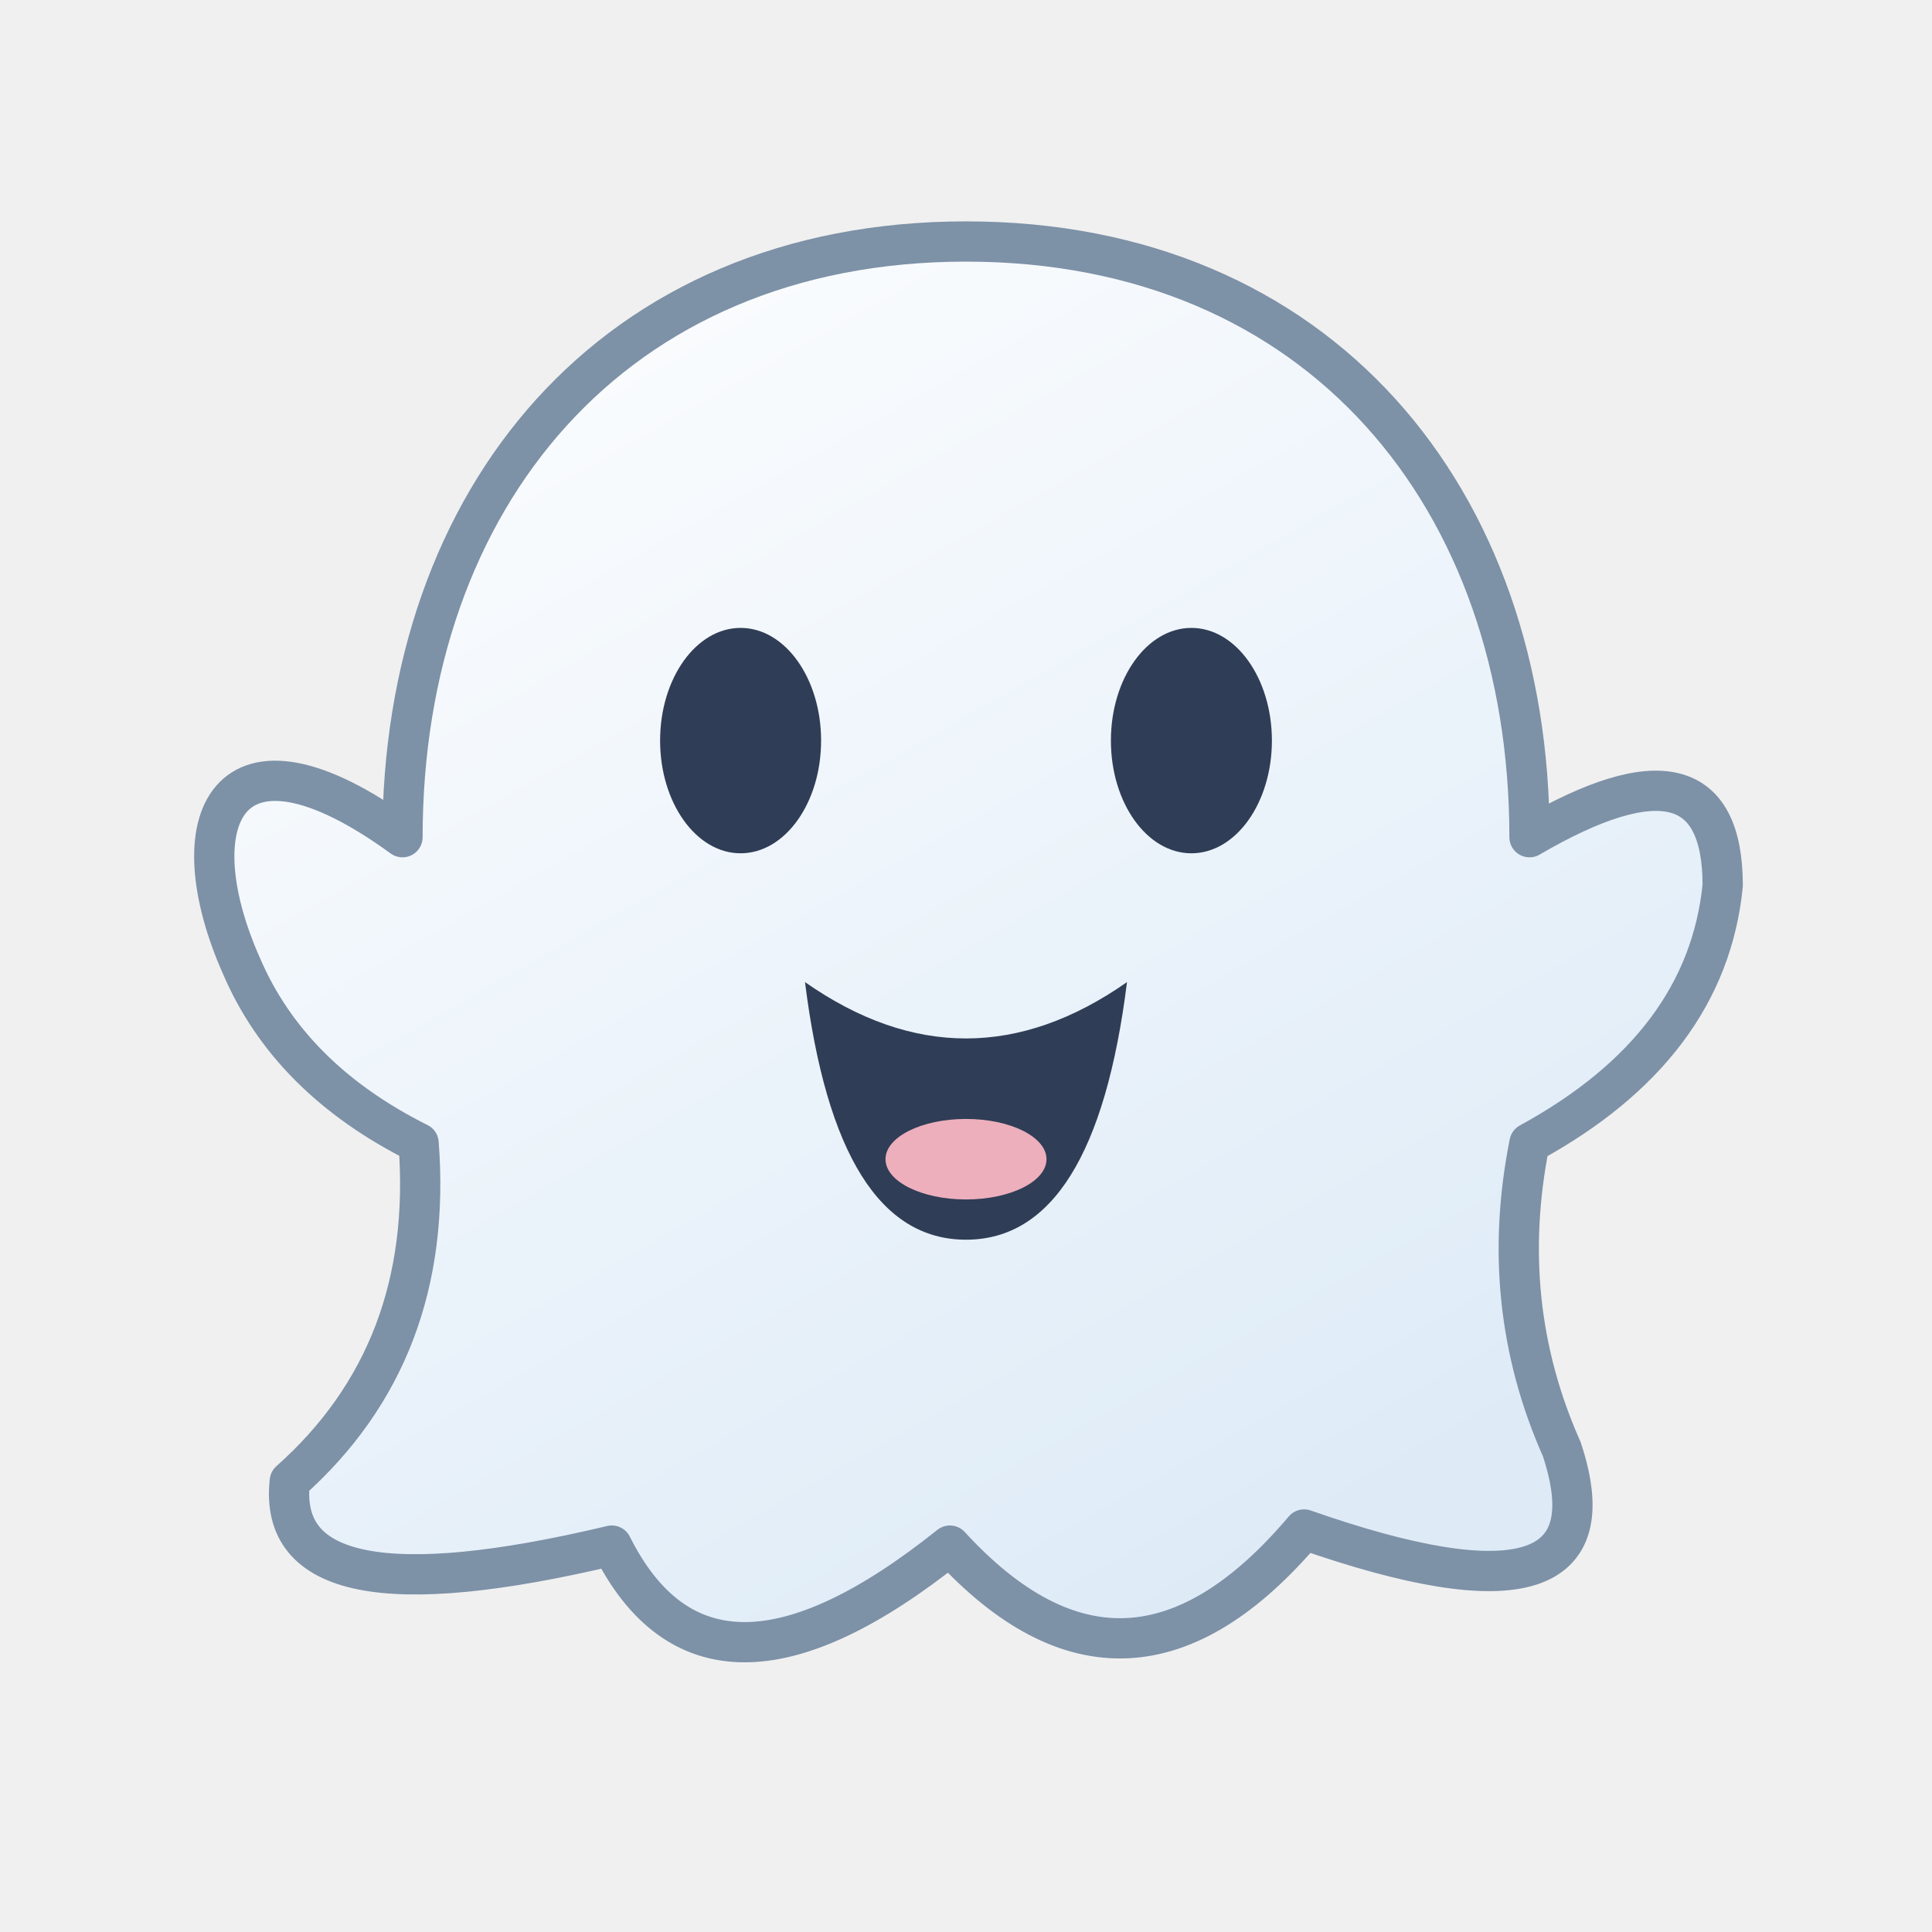
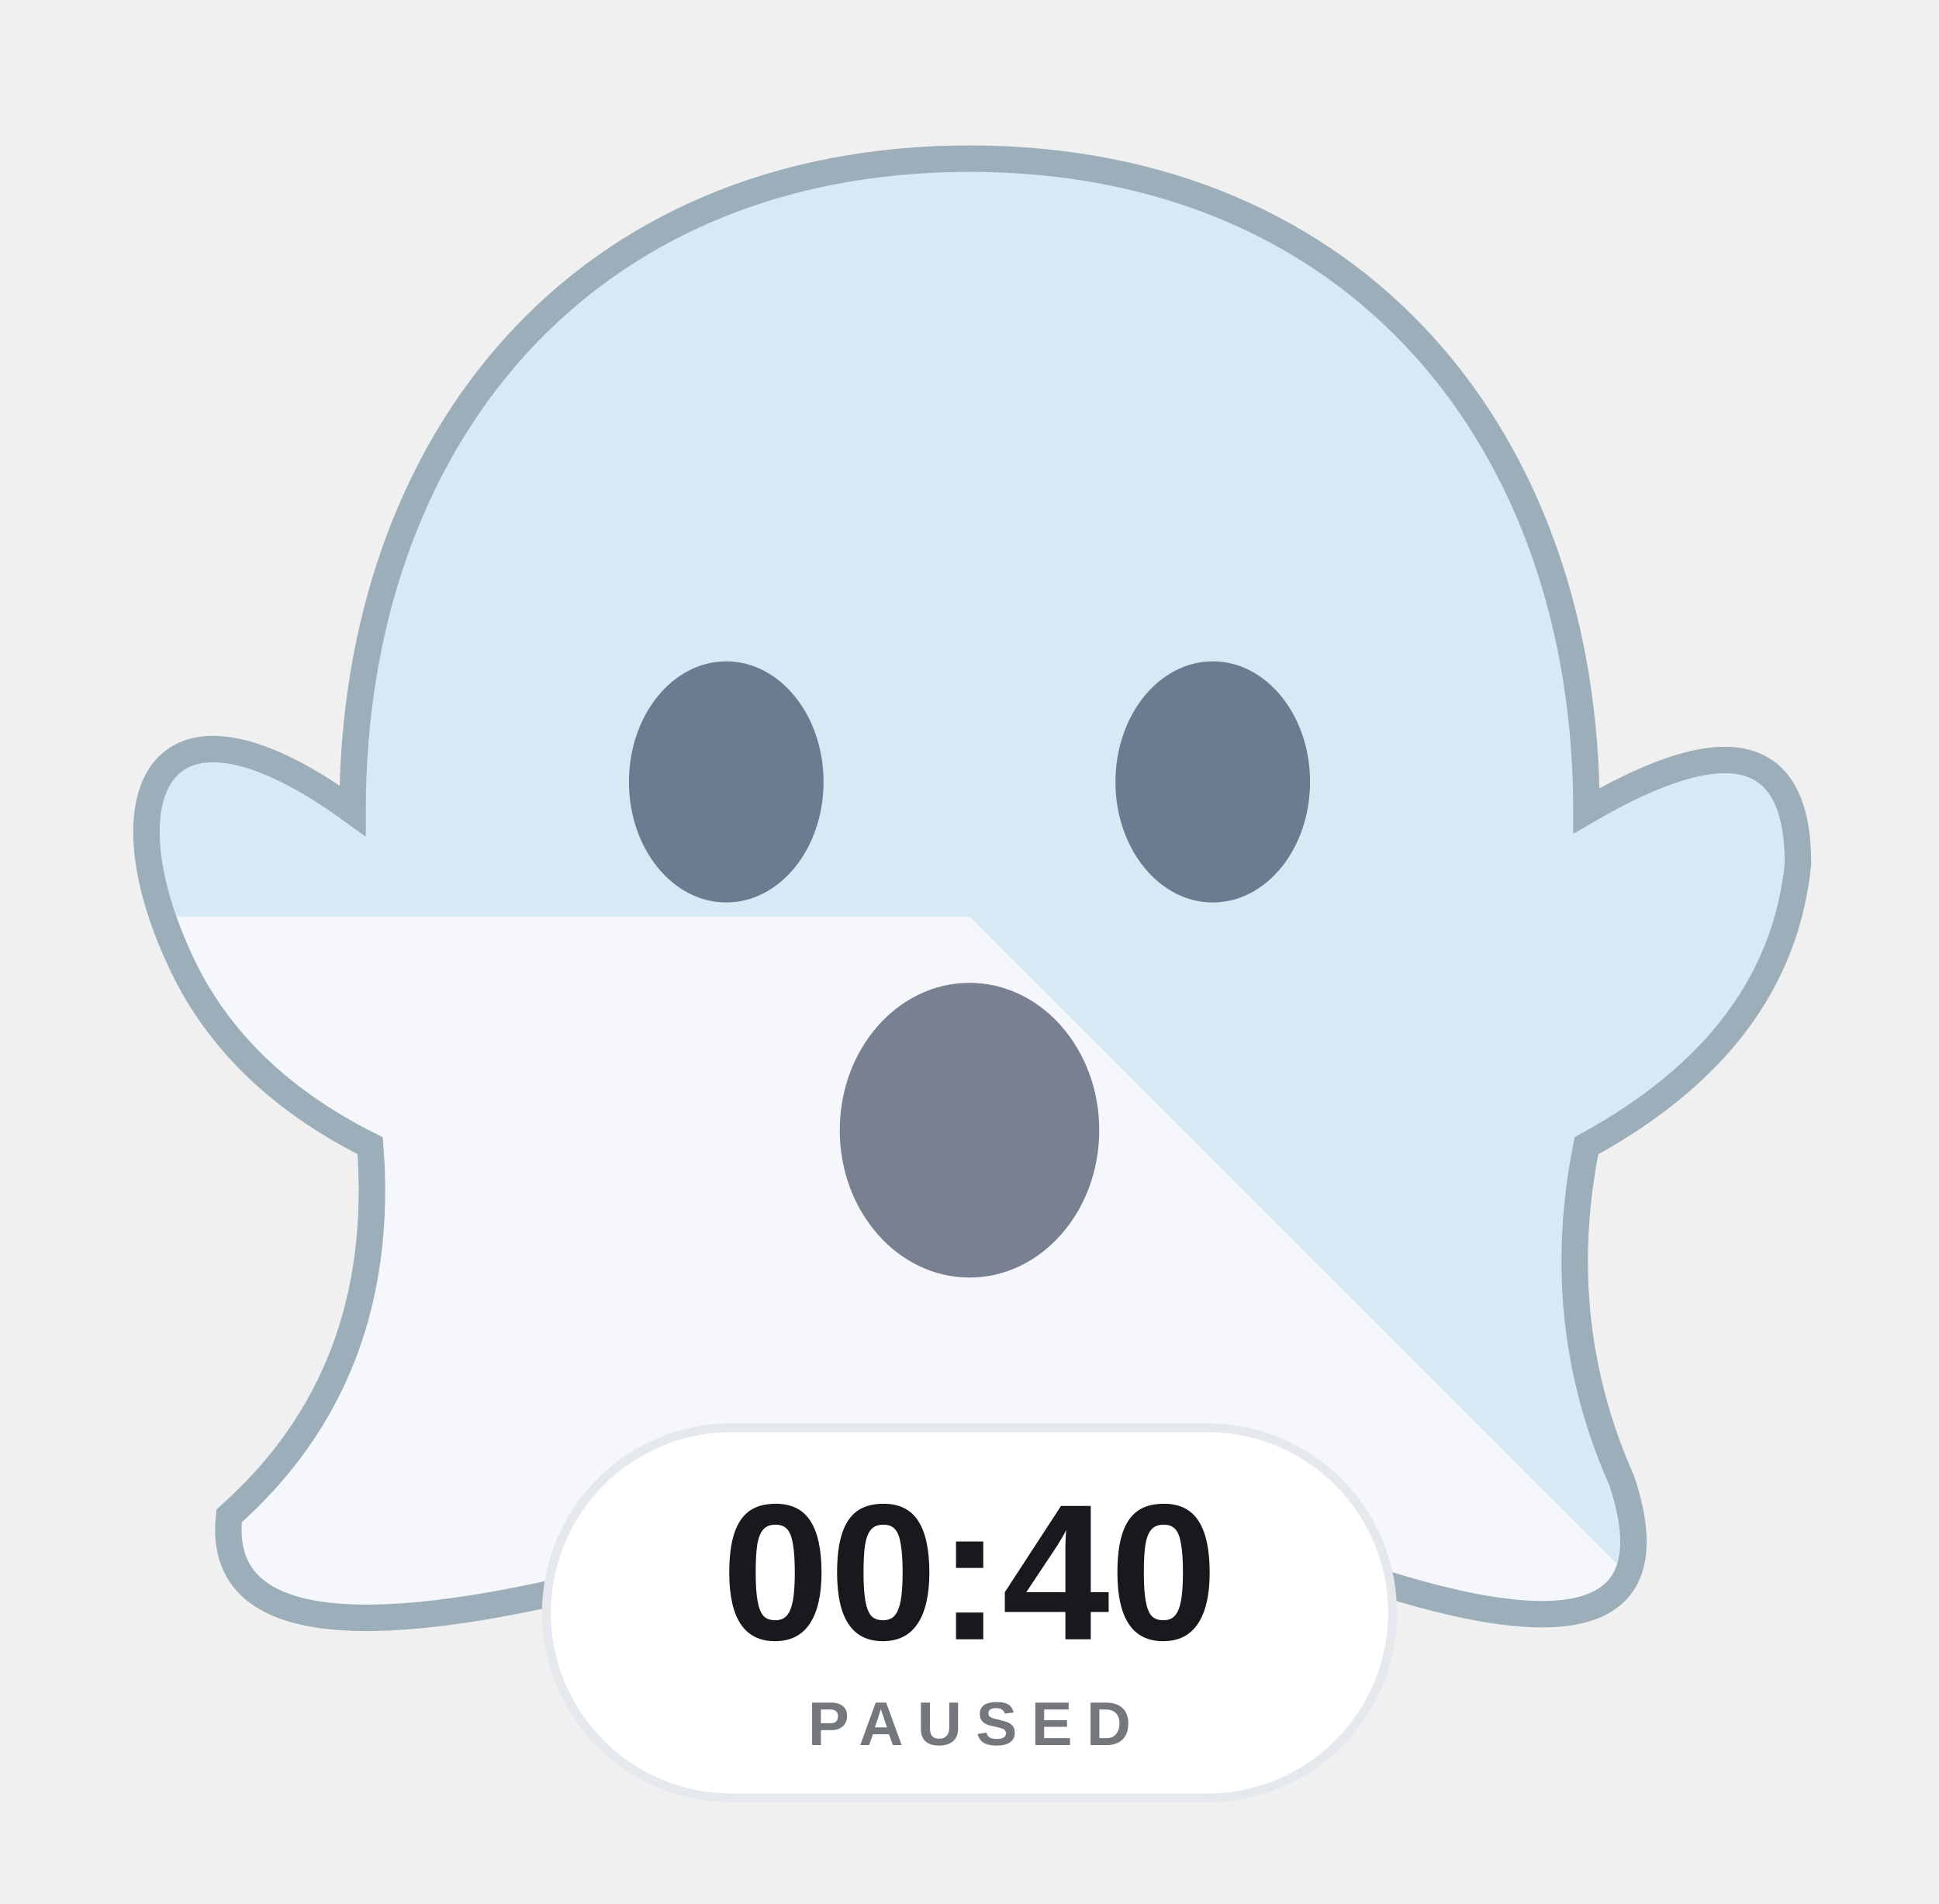
- <svg xmlns="http://www.w3.org/2000/svg" viewBox="0 0 120 120">
+ <svg xmlns="http://www.w3.org/2000/svg" viewBox="0 0 110 108">
  <defs>
-     <linearGradient id="body" x2=".6" y2="1">
-       <stop stop-color="#fff" />
-       <stop offset="1" stop-color="#deebf7" />
-     </linearGradient>
+     <clipPath id="ghost">
+       <path d="M50 7C28 7 15 23 15 44C4 36 1 43 5 52Q8 59 16 63Q17 76 8 84Q7 93 28 88Q34 100 49 88Q60 100 71 87Q91 94 87 82Q83 73 85 63Q96 57 97 47Q97 37 85 44C85 23 72 7 50 7Z" />
+     </clipPath>
  </defs>
-   <g transform="translate(10 8)">
-     <path d="M50 7C28 7 15 23 15 44C4 36 1 43 5 52Q8 59 16 63Q17 76 8 84Q7 93 28 88Q34 100 49 88Q60 100 71 87Q91 94 87 82Q83 73 85 63Q96 57 97 47Q97 37 85 44C85 23 72 7 50 7Z" fill="url(#body)" stroke="#7d91a7" stroke-width="2.5" stroke-linejoin="round" />
-     <ellipse cx="36" cy="38" rx="5" ry="7" fill="#303d56" />
-     <ellipse cx="64" cy="38" rx="5" ry="7" fill="#303d56" />
-     <path d="M40 53Q50 60 60 53Q58 69 50 69Q42 69 40 53Z" fill="#303d56" />
-     <ellipse cx="50" cy="64" rx="5" ry="2.5" fill="#edafbc" />
+   <g transform="translate(5 2)">
+     <path d="M50 7C28 7 15 23 15 44C4 36 1 43 5 52Q8 59 16 63Q17 76 8 84Q7 93 28 88Q34 100 49 88Q60 100 71 87Q91 94 87 82Q83 73 85 63Q96 57 97 47Q97 37 85 44C85 23 72 7 50 7Z" fill="#f5f7fa" />
+     <path d="M50 50H0V0H100V100Z" fill="#d7e9f4" clip-path="url(#ghost)" />
+     <path d="M50 7C28 7 15 23 15 44C4 36 1 43 5 52Q8 59 16 63Q17 76 8 84Q7 93 28 88Q34 100 49 88Q60 100 71 87Q91 94 87 82Q83 73 85 63Q96 57 97 47Q97 37 85 44C85 23 72 7 50 7Z" fill="none" stroke="#9baeb9" stroke-width="1.5" />
+     <g transform="translate(4 15) scale(.92 .76)">
+       <path d="M29 36a6 9 0 1 0 12 0a6 9 0 1 0-12 0M59 36a6 9 0 1 0 12 0a6 9 0 1 0-12 0M42 62a8 11 0 1 0 16 0a8 11 0 1 0-16 0" fill="#34405a" opacity=".65" />
+     </g>
+     <rect x="26" y="79" width="48" height="21" rx="10.5" fill="#fff" stroke="#e5e8ec" stroke-width=".5" />
+     <text x="50" y="91" text-anchor="middle" font-family="Arial,sans-serif" font-size="11" font-weight="900" fill="#17191d">00:40</text>
+     <text x="50" y="97" text-anchor="middle" font-family="Arial,sans-serif" font-size="3.5" font-weight="700" letter-spacing=".8" fill="#74777b">PAUSED</text>
  </g>
</svg>
